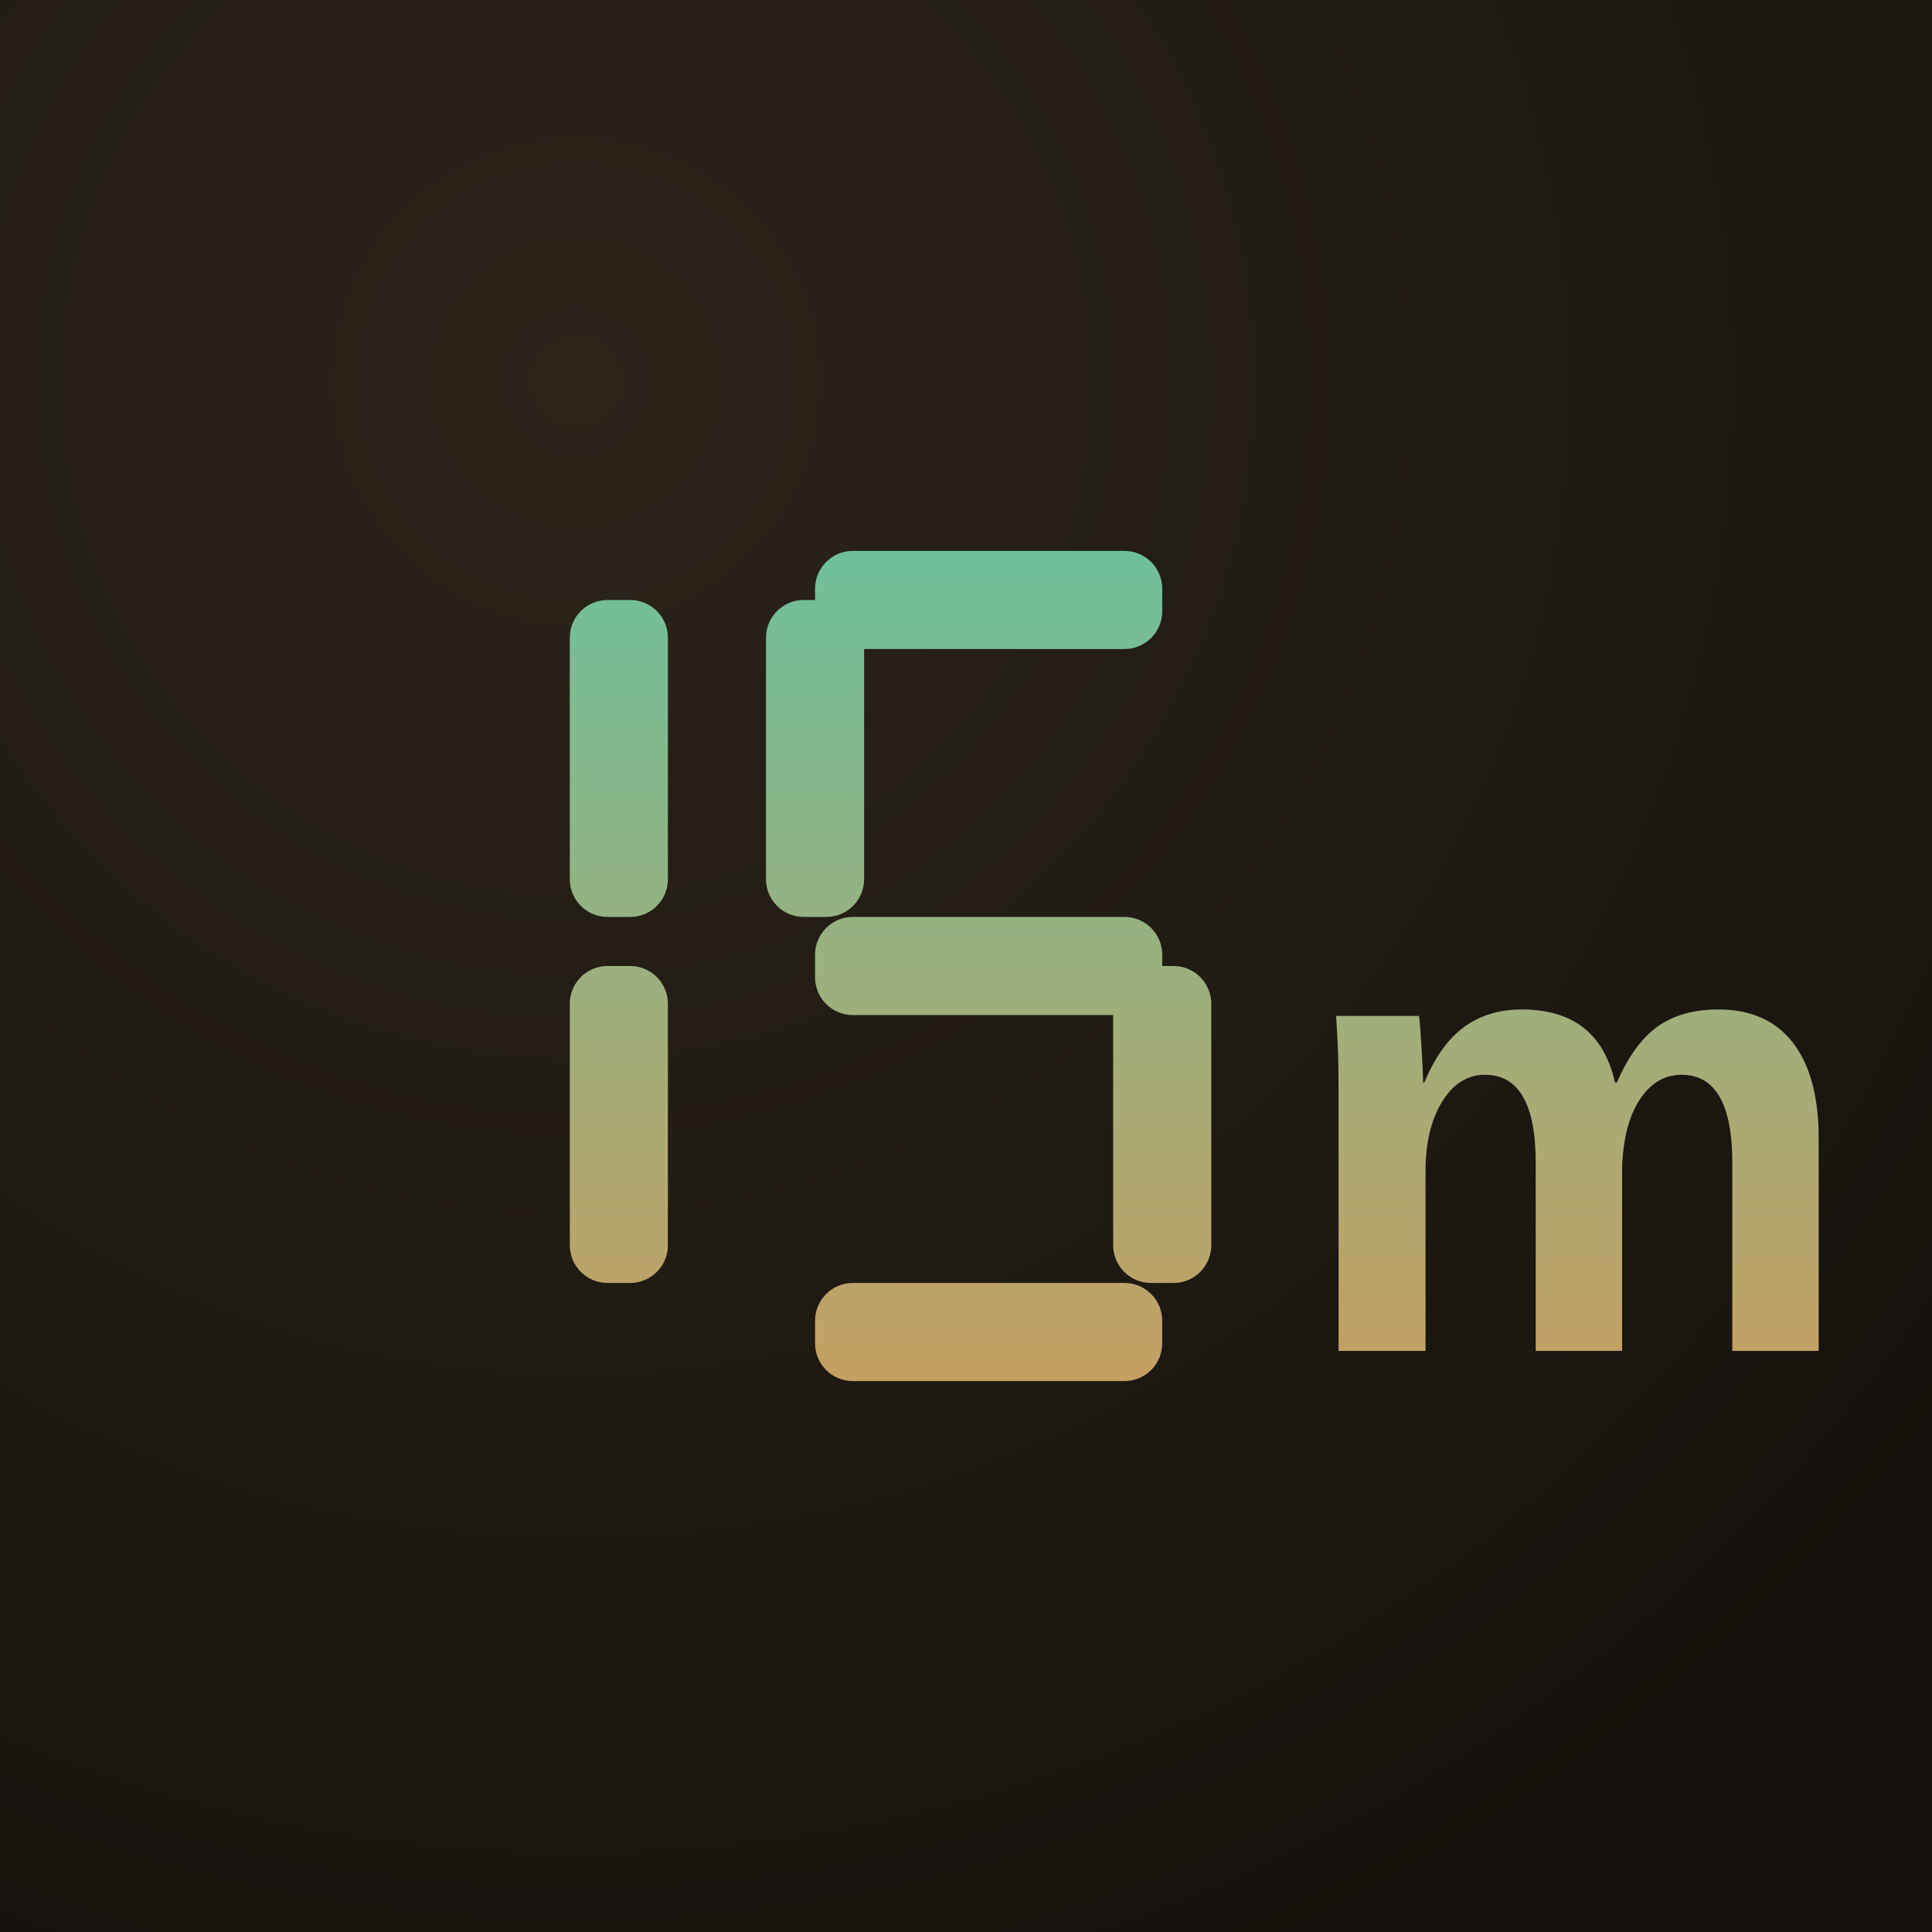
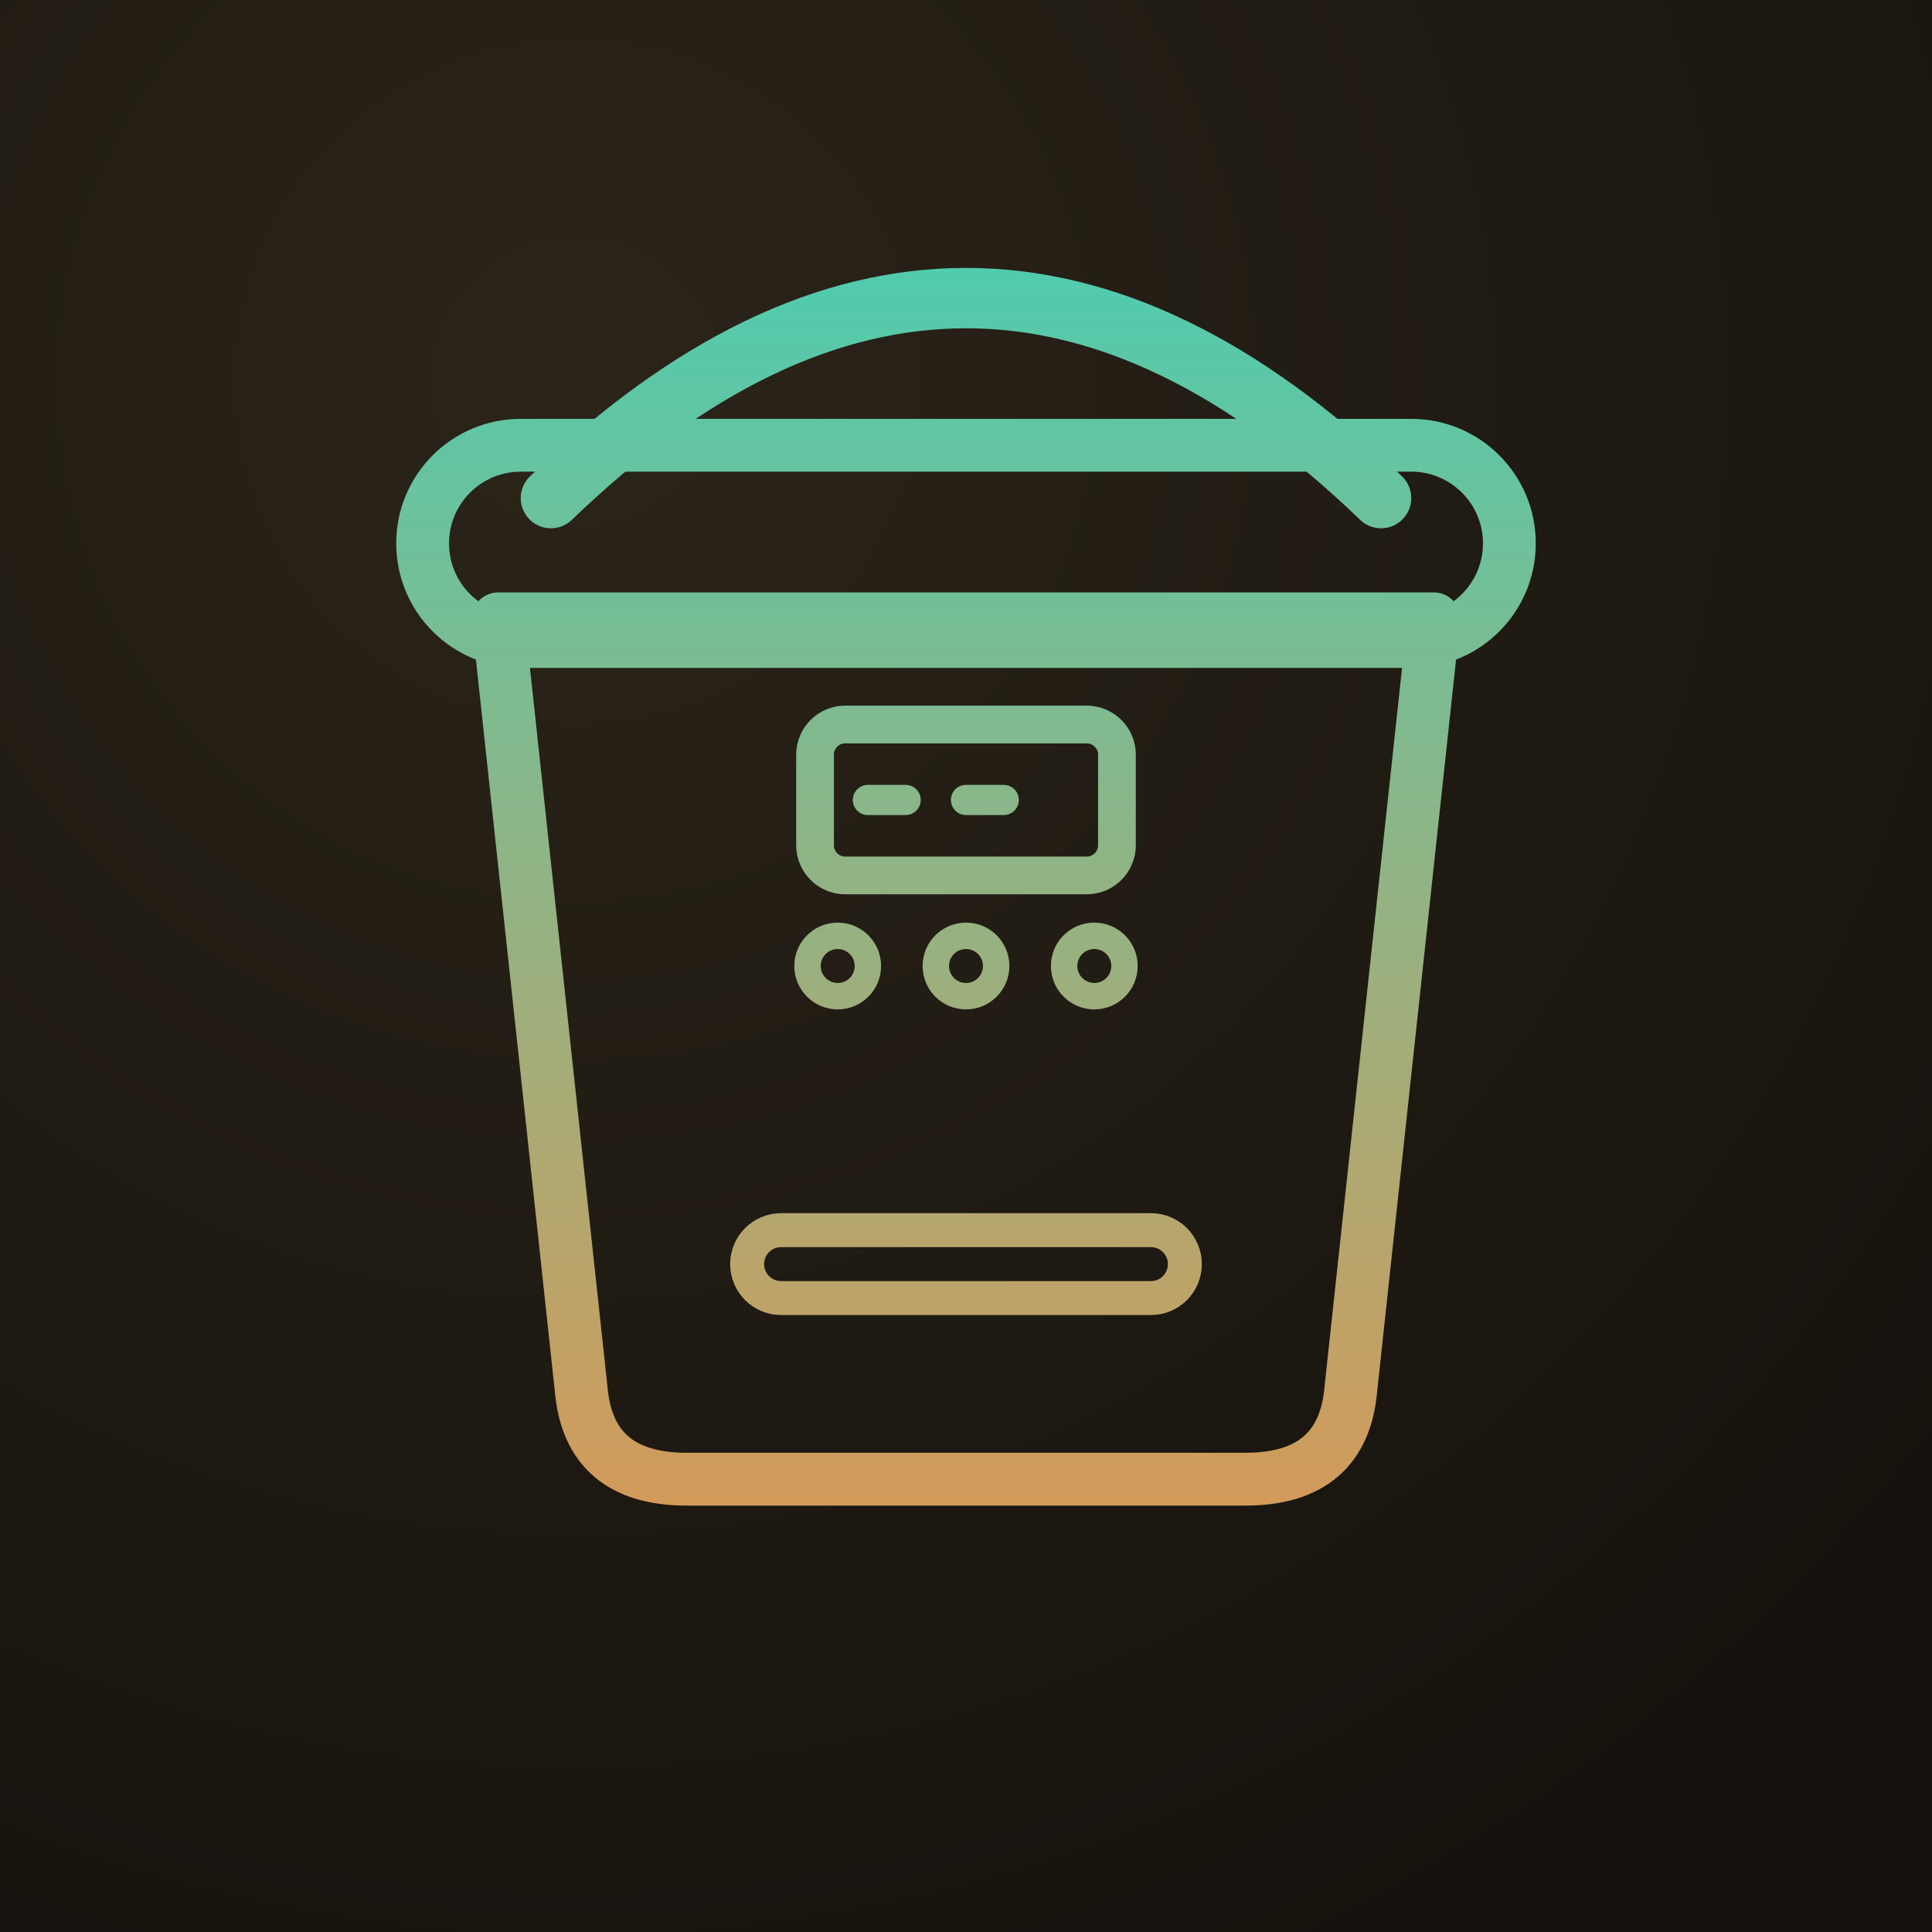
<svg xmlns="http://www.w3.org/2000/svg" width="512" height="512" viewBox="0 0 512 512">
  <defs>
    <radialGradient id="bg" cx="30%" cy="20%" r="90%">
      <stop offset="0%" stop-color="#2B2419" />
      <stop offset="100%" stop-color="#15120D" />
    </radialGradient>
    <linearGradient id="grad" x1="0" y1="0" x2="0" y2="512" gradientUnits="userSpaceOnUse">
      <stop offset="0%" stop-color="#35D6C0" />
      <stop offset="100%" stop-color="#FF8A3D" />
    </linearGradient>
  </defs>
  <rect width="512" height="512" fill="url(#bg)" />
-   <rect x="151.0" y="159.0" width="26.0" height="84.0" rx="10" fill="url(#grad)" />
-   <rect x="151.0" y="256.0" width="26.0" height="84.0" rx="10" fill="url(#grad)" />
-   <rect x="216.0" y="146.0" width="92.0" height="26.0" rx="10" fill="url(#grad)" />
-   <rect x="216.0" y="243.0" width="92.0" height="26.0" rx="10" fill="url(#grad)" />
-   <rect x="216.0" y="340.0" width="92.0" height="26.0" rx="10" fill="url(#grad)" />
-   <rect x="203.0" y="159.0" width="26.0" height="84.0" rx="10" fill="url(#grad)" />
-   <rect x="295.0" y="256.0" width="26.0" height="84.0" rx="10" fill="url(#grad)" />
-   <text x="343.0" y="358.0" font-family="'Arial', sans-serif" font-weight="700" font-size="168" fill="url(#grad)" text-anchor="start">m</text>
+   <path d="M146,132 Q256,26 366,132" fill="none" stroke="url(#grad)" stroke-width="16" stroke-linecap="round" />
+   <rect x="112" y="118" width="288" height="52" rx="26" fill="none" stroke="url(#grad)" stroke-width="14" />
+   <path d="M132,164 L380,164 L358,368 Q356,392 330,392 L182,392 Q156,392 154,368 Z" fill="none" stroke="url(#grad)" stroke-width="14" stroke-linejoin="round" />
+   <rect x="216" y="192" width="80" height="40" rx="8" fill="none" stroke="url(#grad)" stroke-width="10" />
+   <line x1="230" y1="212" x2="240" y2="212" stroke="url(#grad)" stroke-width="8" stroke-linecap="round" />
+   <line x1="256" y1="212" x2="266" y2="212" stroke="url(#grad)" stroke-width="8" stroke-linecap="round" />
+   <circle cx="222" cy="256" r="8" fill="none" stroke="url(#grad)" stroke-width="7" />
+   <circle cx="256" cy="256" r="8" fill="none" stroke="url(#grad)" stroke-width="7" />
+   <circle cx="290" cy="256" r="8" fill="none" stroke="url(#grad)" stroke-width="7" />
+   <rect x="198" y="326" width="116" height="18" rx="9" fill="none" stroke="url(#grad)" stroke-width="9" />
</svg>
